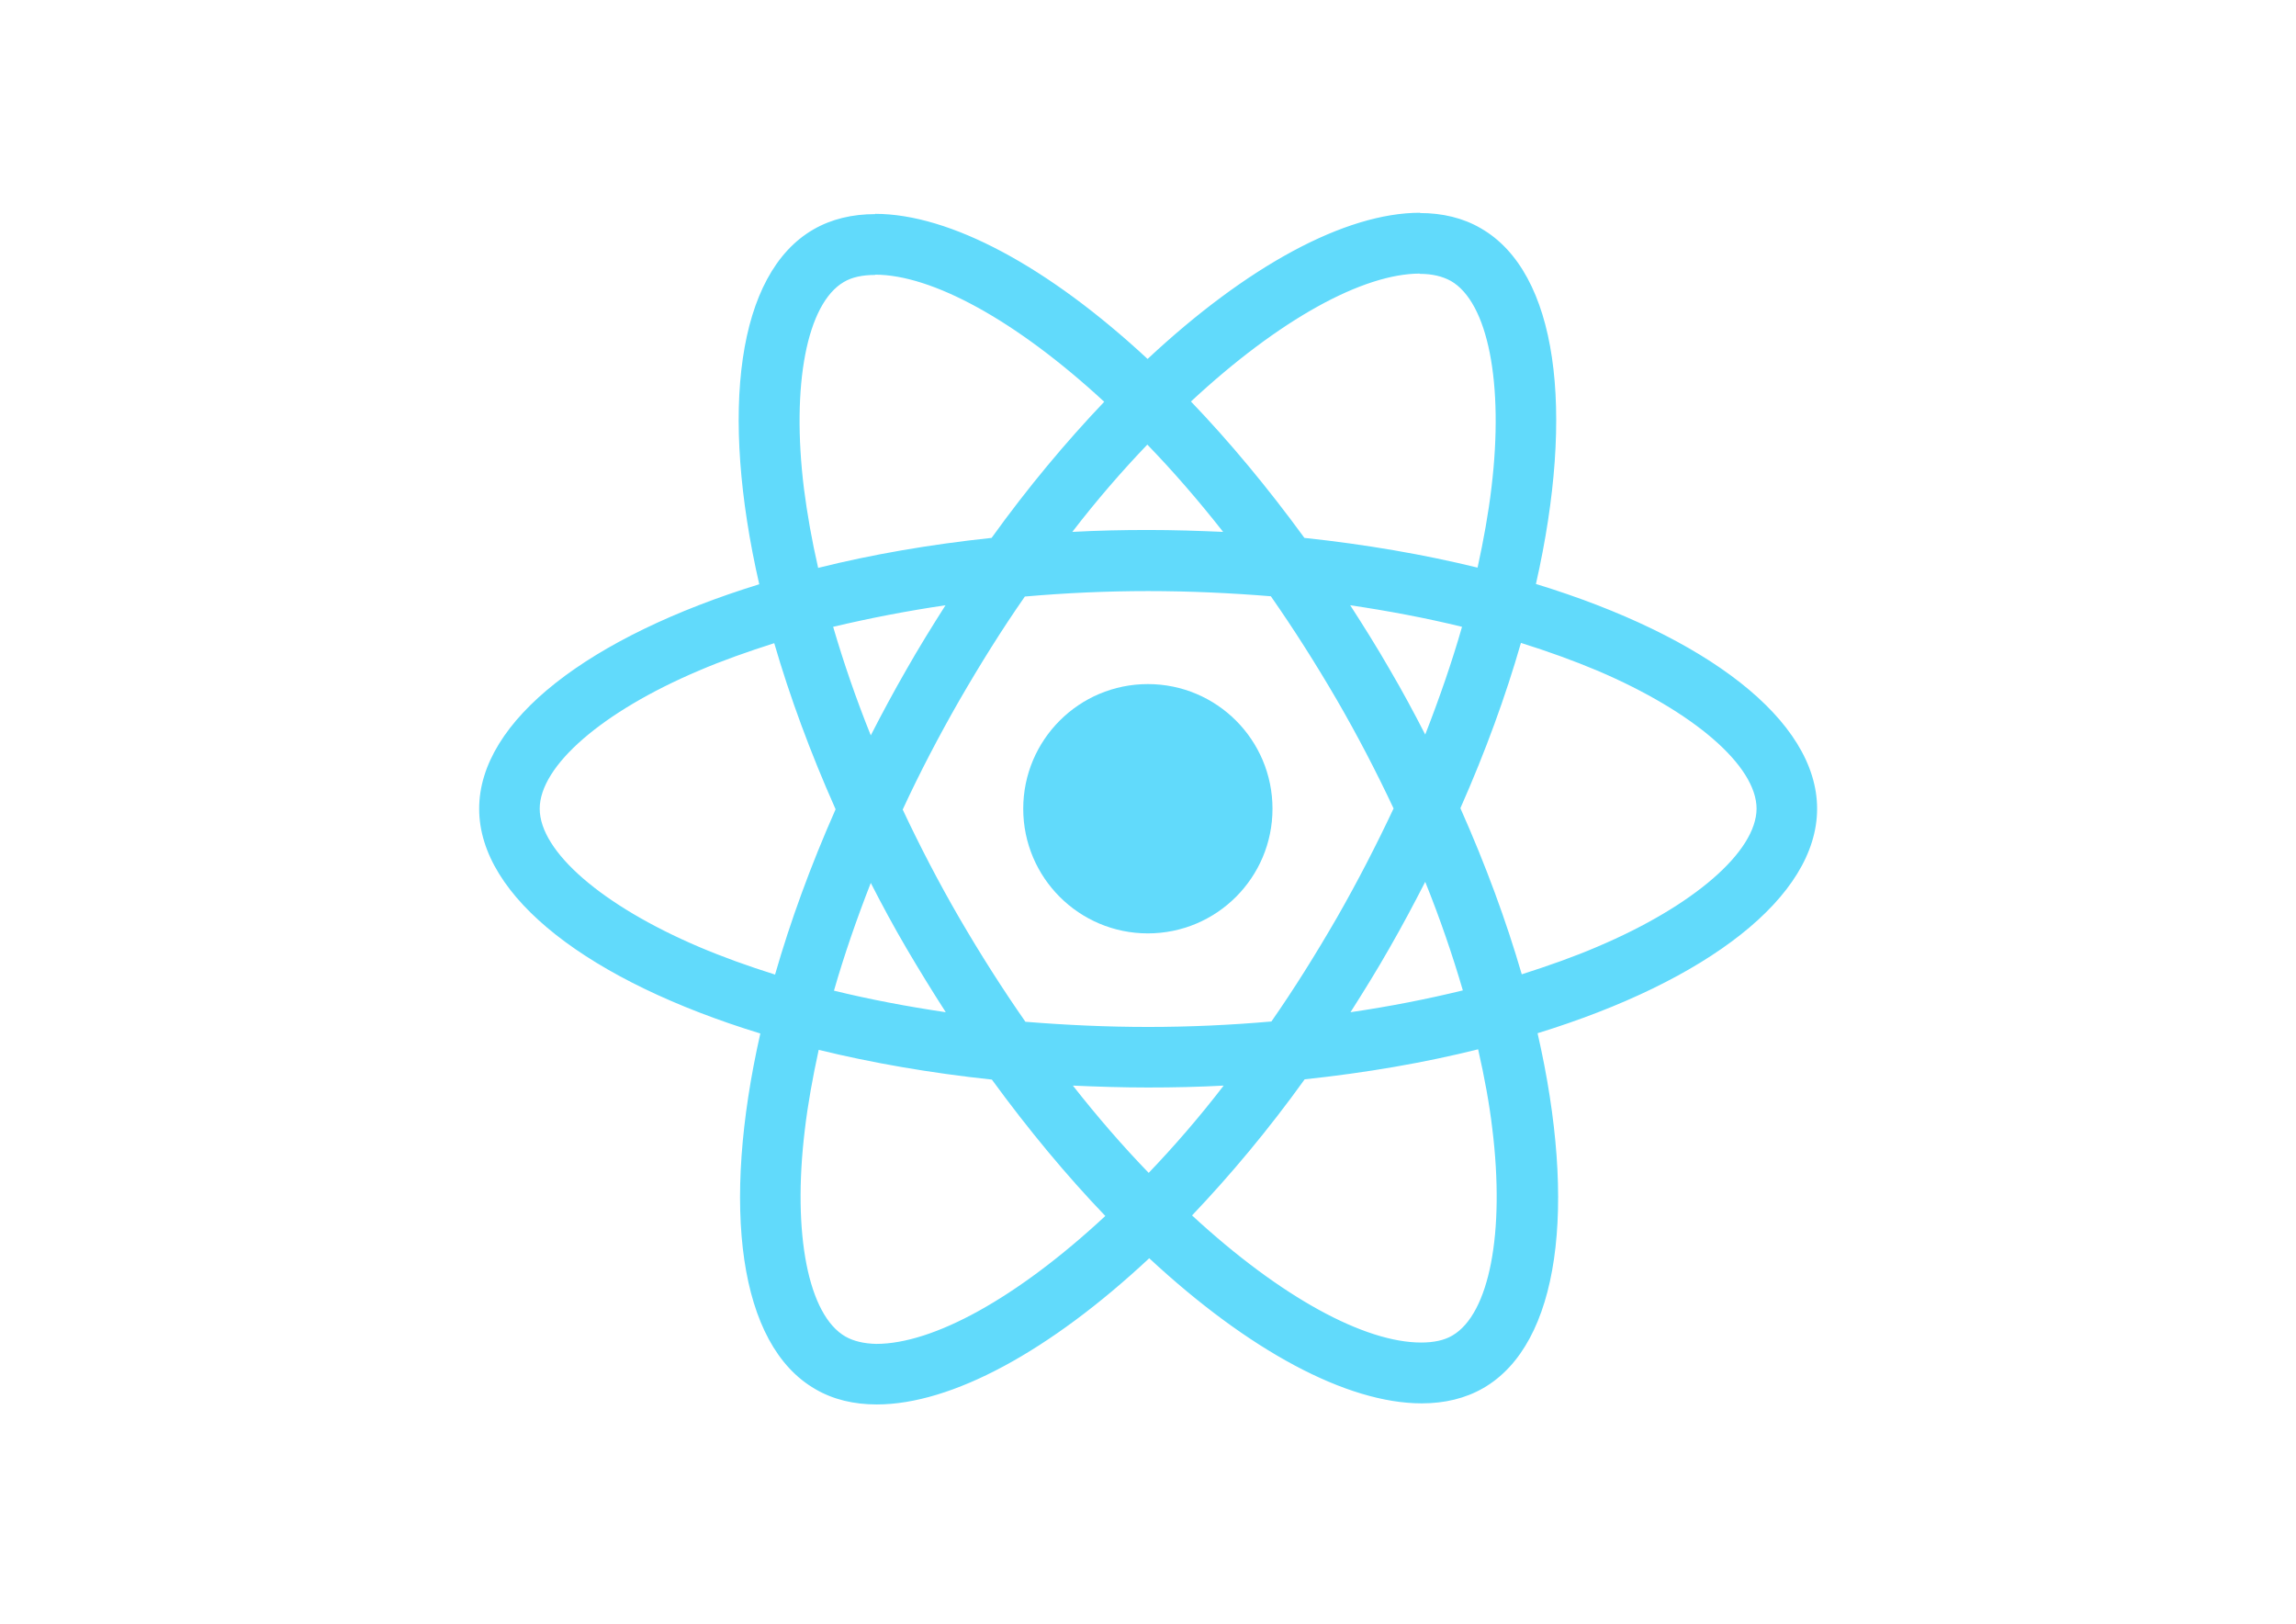
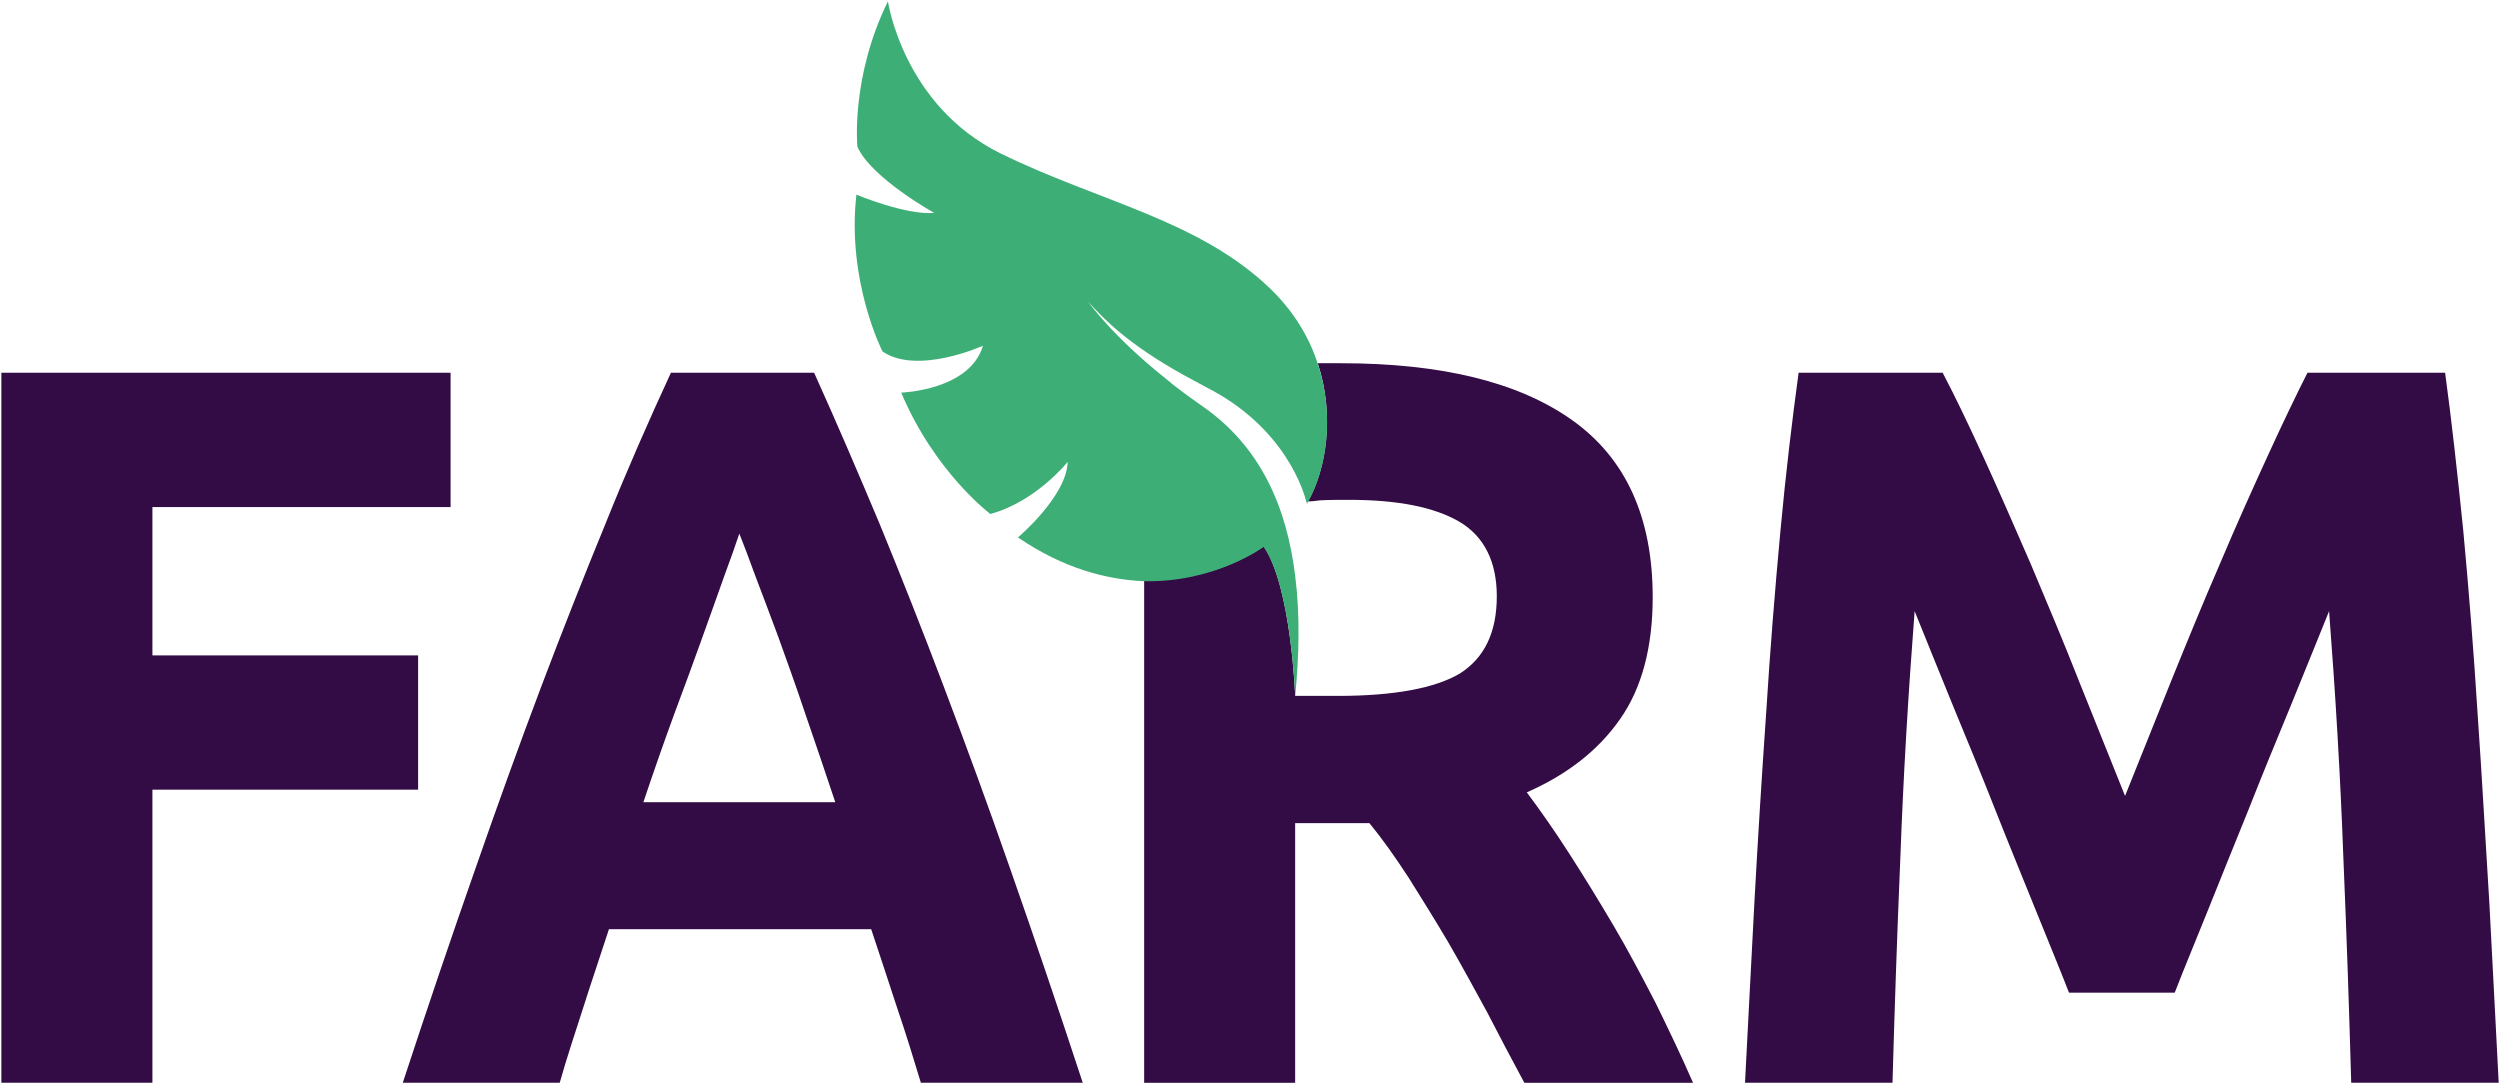
- <svg xmlns="http://www.w3.org/2000/svg" viewBox="0 0 841.9 595.3">
-   <g fill="#61DAFB">
-     <path d="M666.3 296.5c0-32.5-40.7-63.3-103.1-82.4 14.4-63.6 8-114.2-20.2-130.4-6.5-3.8-14.1-5.6-22.4-5.6v22.3c4.6 0 8.3.9 11.4 2.6 13.6 7.8 19.5 37.5 14.9 75.7-1.1 9.4-2.9 19.3-5.1 29.4-19.6-4.8-41-8.5-63.5-10.9-13.5-18.5-27.5-35.3-41.6-50 32.6-30.3 63.2-46.9 84-46.9V78c-27.5 0-63.5 19.6-99.9 53.6-36.4-33.8-72.4-53.2-99.9-53.2v22.3c20.7 0 51.4 16.5 84 46.6-14 14.7-28 31.4-41.3 49.9-22.6 2.4-44 6.1-63.6 11-2.3-10-4-19.7-5.2-29-4.7-38.2 1.1-67.9 14.6-75.8 3-1.8 6.9-2.6 11.5-2.6V78.5c-8.4 0-16 1.8-22.6 5.6-28.1 16.2-34.4 66.7-19.9 130.1-62.2 19.2-102.7 49.9-102.7 82.3 0 32.5 40.7 63.3 103.1 82.4-14.4 63.6-8 114.2 20.2 130.4 6.5 3.8 14.1 5.6 22.5 5.6 27.5 0 63.5-19.6 99.9-53.6 36.4 33.8 72.4 53.2 99.9 53.2 8.4 0 16-1.8 22.6-5.6 28.1-16.2 34.4-66.7 19.9-130.1 62-19.1 102.5-49.9 102.5-82.3zm-130.2-66.7c-3.7 12.9-8.3 26.2-13.5 39.5-4.1-8-8.4-16-13.1-24-4.6-8-9.5-15.8-14.4-23.4 14.2 2.1 27.9 4.7 41 7.9zm-45.8 106.5c-7.8 13.5-15.8 26.3-24.1 38.2-14.9 1.3-30 2-45.2 2-15.1 0-30.2-.7-45-1.9-8.3-11.9-16.4-24.6-24.2-38-7.6-13.1-14.5-26.4-20.8-39.8 6.2-13.4 13.2-26.8 20.7-39.9 7.8-13.5 15.8-26.3 24.1-38.2 14.9-1.3 30-2 45.2-2 15.1 0 30.2.7 45 1.9 8.3 11.9 16.4 24.6 24.2 38 7.6 13.1 14.5 26.4 20.8 39.8-6.3 13.4-13.2 26.8-20.7 39.9zm32.3-13c5.4 13.4 10 26.8 13.8 39.8-13.1 3.2-26.9 5.9-41.2 8 4.9-7.7 9.8-15.6 14.4-23.7 4.6-8 8.9-16.1 13-24.1zM421.2 430c-9.3-9.6-18.6-20.3-27.8-32 9 .4 18.2.7 27.5.7 9.4 0 18.7-.2 27.8-.7-9 11.7-18.3 22.4-27.5 32zm-74.4-58.9c-14.2-2.1-27.9-4.7-41-7.9 3.7-12.9 8.3-26.2 13.5-39.5 4.1 8 8.4 16 13.1 24 4.7 8 9.5 15.8 14.4 23.4zM420.7 163c9.3 9.6 18.6 20.3 27.8 32-9-.4-18.2-.7-27.5-.7-9.4 0-18.7.2-27.8.7 9-11.7 18.3-22.4 27.5-32zm-74 58.9c-4.9 7.7-9.8 15.6-14.4 23.7-4.6 8-8.9 16-13 24-5.4-13.4-10-26.8-13.8-39.8 13.1-3.1 26.9-5.8 41.2-7.9zm-90.5 125.2c-35.4-15.1-58.3-34.9-58.3-50.6 0-15.7 22.9-35.6 58.3-50.6 8.6-3.7 18-7 27.7-10.1 5.7 19.6 13.2 40 22.5 60.9-9.2 20.8-16.6 41.1-22.2 60.6-9.9-3.1-19.3-6.5-28-10.2zM310 490c-13.6-7.8-19.5-37.5-14.9-75.7 1.1-9.4 2.9-19.3 5.1-29.4 19.6 4.8 41 8.5 63.5 10.9 13.5 18.5 27.5 35.3 41.6 50-32.6 30.3-63.2 46.9-84 46.9-4.5-.1-8.3-1-11.3-2.7zm237.2-76.2c4.7 38.2-1.1 67.9-14.6 75.8-3 1.8-6.9 2.6-11.5 2.6-20.7 0-51.4-16.5-84-46.6 14-14.7 28-31.4 41.3-49.9 22.6-2.4 44-6.1 63.6-11 2.3 10.1 4.1 19.8 5.2 29.1zm38.5-66.7c-8.6 3.7-18 7-27.7 10.1-5.7-19.6-13.2-40-22.5-60.9 9.2-20.8 16.6-41.1 22.2-60.6 9.9 3.1 19.3 6.5 28.1 10.2 35.4 15.1 58.3 34.9 58.3 50.6-.1 15.7-23 35.6-58.4 50.6zM320.8 78.4z" />
-     <circle cx="420.9" cy="296.5" r="45.7" />
-     <path d="M520.5 78.1z" />
+ <svg xmlns="http://www.w3.org/2000/svg" overflow="hidden" viewBox="0 0 1831 794">
+   <defs>
+     <clipPath id="a">
+       <path d="m334 293h1831v794h-1831z" clip-rule="evenodd" fill-rule="evenodd" />
+     </clipPath>
+   </defs>
+   <g transform="translate(-334 -293)" clip-path="url(#a)" fill-rule="evenodd">
+     <path d="m335 1086v-520h329v98.358h-218.37v108.65h194.59v98.358h-194.59v214.63" fill="#330C45" />
+     <path d="m875.48 683.8c-2.523 7.624-6.126 17.918-10.811 30.498-4.684 13.343-10.09 28.211-16.215 45.367-6.126 17.155-12.973 35.835-20.54 56.041-7.568 20.586-15.135 42.316-22.702 64.809h140.54c-7.567-22.493-14.774-44.223-21.981-64.809-6.846-20.587-13.693-39.267-19.819-56.423-6.486-17.155-11.891-32.023-16.936-44.985-4.685-12.962-8.649-23.255-11.531-30.498m132.97 402.2c-5.41-17.92-11.175-36.6-17.661-55.66-6.126-19.06-12.612-38.123-18.738-56.803h-192.07c-6.125 19.061-12.612 37.743-18.738 57.183-6.125 19.06-12.251 37.36-17.296 55.28h-114.95c18.378-56.04 36.035-107.89 52.611-155.16 16.576-47.654 32.791-92.64 48.647-134.58 15.855-41.936 31.71-81.965 47.205-119.71 15.135-37.742 31.35-74.721 47.926-110.56h104.86c16.216 35.836 32.071 72.815 47.927 110.56 15.495 37.742 31.353 77.771 47.203 119.71 15.86 41.935 32.43 86.921 49.01 134.58 16.58 47.272 34.23 99.121 52.61 155.16" fill="#330C45" />
+     <path d="m1756.8 566c8.64 16.393 18.37 36.598 29.53 60.997s22.68 50.704 34.93 78.915c11.88 28.211 24.12 57.185 35.64 86.54 11.89 29.736 23.05 57.566 33.49 83.489 10.44-25.923 21.61-53.753 33.49-83.489 11.88-29.355 23.76-58.329 36.01-86.54 11.88-28.211 23.76-54.516 34.92-78.915 11.17-24.399 20.89-44.604 29.17-60.997h100.82c4.68 34.311 9 73.196 13.32 115.89 3.97 42.698 7.57 87.303 10.45 133.43 3.24 46.51 5.76 93.02 8.64 139.15 2.52 46.895 4.68 90.735 6.84 131.52h-108.02c-1.44-50.7-3.24-105.6-5.76-165.07-2.17-59.472-5.77-119.71-10.45-180.32-8.64 21.349-18 44.604-28.44 70.147-10.45 25.161-20.89 50.704-30.97 76.246-10.44 25.543-20.16 49.941-29.53 73.196-9.36 23.256-17.64 43.077-24.12 59.857h-77.42c-6.48-16.78-14.76-36.601-24.12-59.857-9.37-23.255-19.45-47.653-29.53-73.196-10.08-25.542-20.52-51.085-30.97-76.246-10.44-25.543-19.8-48.798-28.44-70.147-4.68 60.616-8.28 120.85-10.45 180.32-2.52 59.472-4.32 114.37-5.76 165.07h-108.02c2.16-40.79 4.32-84.63 6.84-131.52 2.52-46.129 5.4-92.639 8.64-139.15 2.88-46.129 6.48-90.734 10.45-133.43 3.96-42.698 8.64-81.583 13.32-115.89" fill="#330C45" />
+     <path d="m1546.6 1027.6c-10.08-19.47-20.17-38.569-30.97-56.899-10.81-18.33-21.62-35.897-32.42-52.7-10.81-16.803-21.26-31.696-30.98-44.68 29.53-12.984 52.59-30.933 68.44-53.846 15.85-22.531 23.77-52.7 23.77-88.979 0-58.81-19.81-101.96-59.07-129.84-39.27-27.877-95.82-41.625-169.3-41.625h-16.93c12.6 38.57 6.12 77.522-7.21 101.2 2.88 0 5.77-0.382 8.65-0.763 6.48-0.382 13.68-0.382 21.61-0.382 35.66 0 62.32 5.346 80.69 16.039 18.01 10.693 27.37 29.023 27.37 54.609 0 26.35-9 45.063-27.01 56.519-18.01 10.693-47.91 16.421-89.34 16.421h-31.33s-2.89-80.196-23.06-109.6c0 0-35.3 26.35-87.53 24.823v368.14h110.59v-190.18h54.39c9.72 11.838 19.09 25.204 28.82 40.098 9.36 14.893 19.09 30.55 28.81 46.971 9.73 16.803 19.09 33.989 28.46 51.169 9.01 17.57 18.37 35.14 27.38 51.94h123.55c-8.28-19.09-17.65-38.57-27.38-58.43" fill="#330C45" />
+     <path d="m1291.3 662c0.34-0.5 0.34-0.75 0.67-1-0.33 0-0.67 0-1 0.25 0.33 0.25 0.33 0.75 0.33 0.75" fill="#14596B" />
+     <path d="m1299.2 559.56c-6.14-19.078-17.32-38.156-34.63-54.944-52.66-50.748-126.24-64.102-197.66-99.206-71.413-35.103-82.595-111.42-82.595-111.42-27.412 55.708-22.362 106.46-22.362 106.46 10.099 22.894 56.267 48.458 56.267 48.458-20.559 1.908-56.989-13.355-56.989-13.355-7.213 63.339 19.117 114.85 19.117 114.85 25.612 17.552 73.582-4.197 73.582-4.197-9.74 32.814-59.876 34.34-59.876 34.34 24.526 58.379 65.286 88.903 65.286 88.903 33.54-9.157 56.63-38.156 56.63-38.156-0.72 25.183-36.43 55.327-36.43 55.327 33.54 22.893 65.28 30.906 92.33 32.05 52.3 1.145 87.65-25.182 87.65-25.182 20.2 29.38 23.08 109.51 23.08 109.51 2.89-30.143 3.61-59.905 0-88.14-6.13-50.366-25.24-95.008-68.53-124.77-9.73-6.868-18.75-13.355-26.33-19.841-39.67-31.67-56.62-56.089-56.62-56.089 10.46 11.447 28.13 30.524 70.33 53.8 5.05 2.67 10.46 5.723 16.23 8.775 57.71 29.38 71.42 76.694 73.22 84.325 0.36-0.382 0.72-0.382 1.08-0.382 13.35-23.656 19.84-62.575 7.22-101.11" fill="#3DAF76" />
  </g>
</svg>
